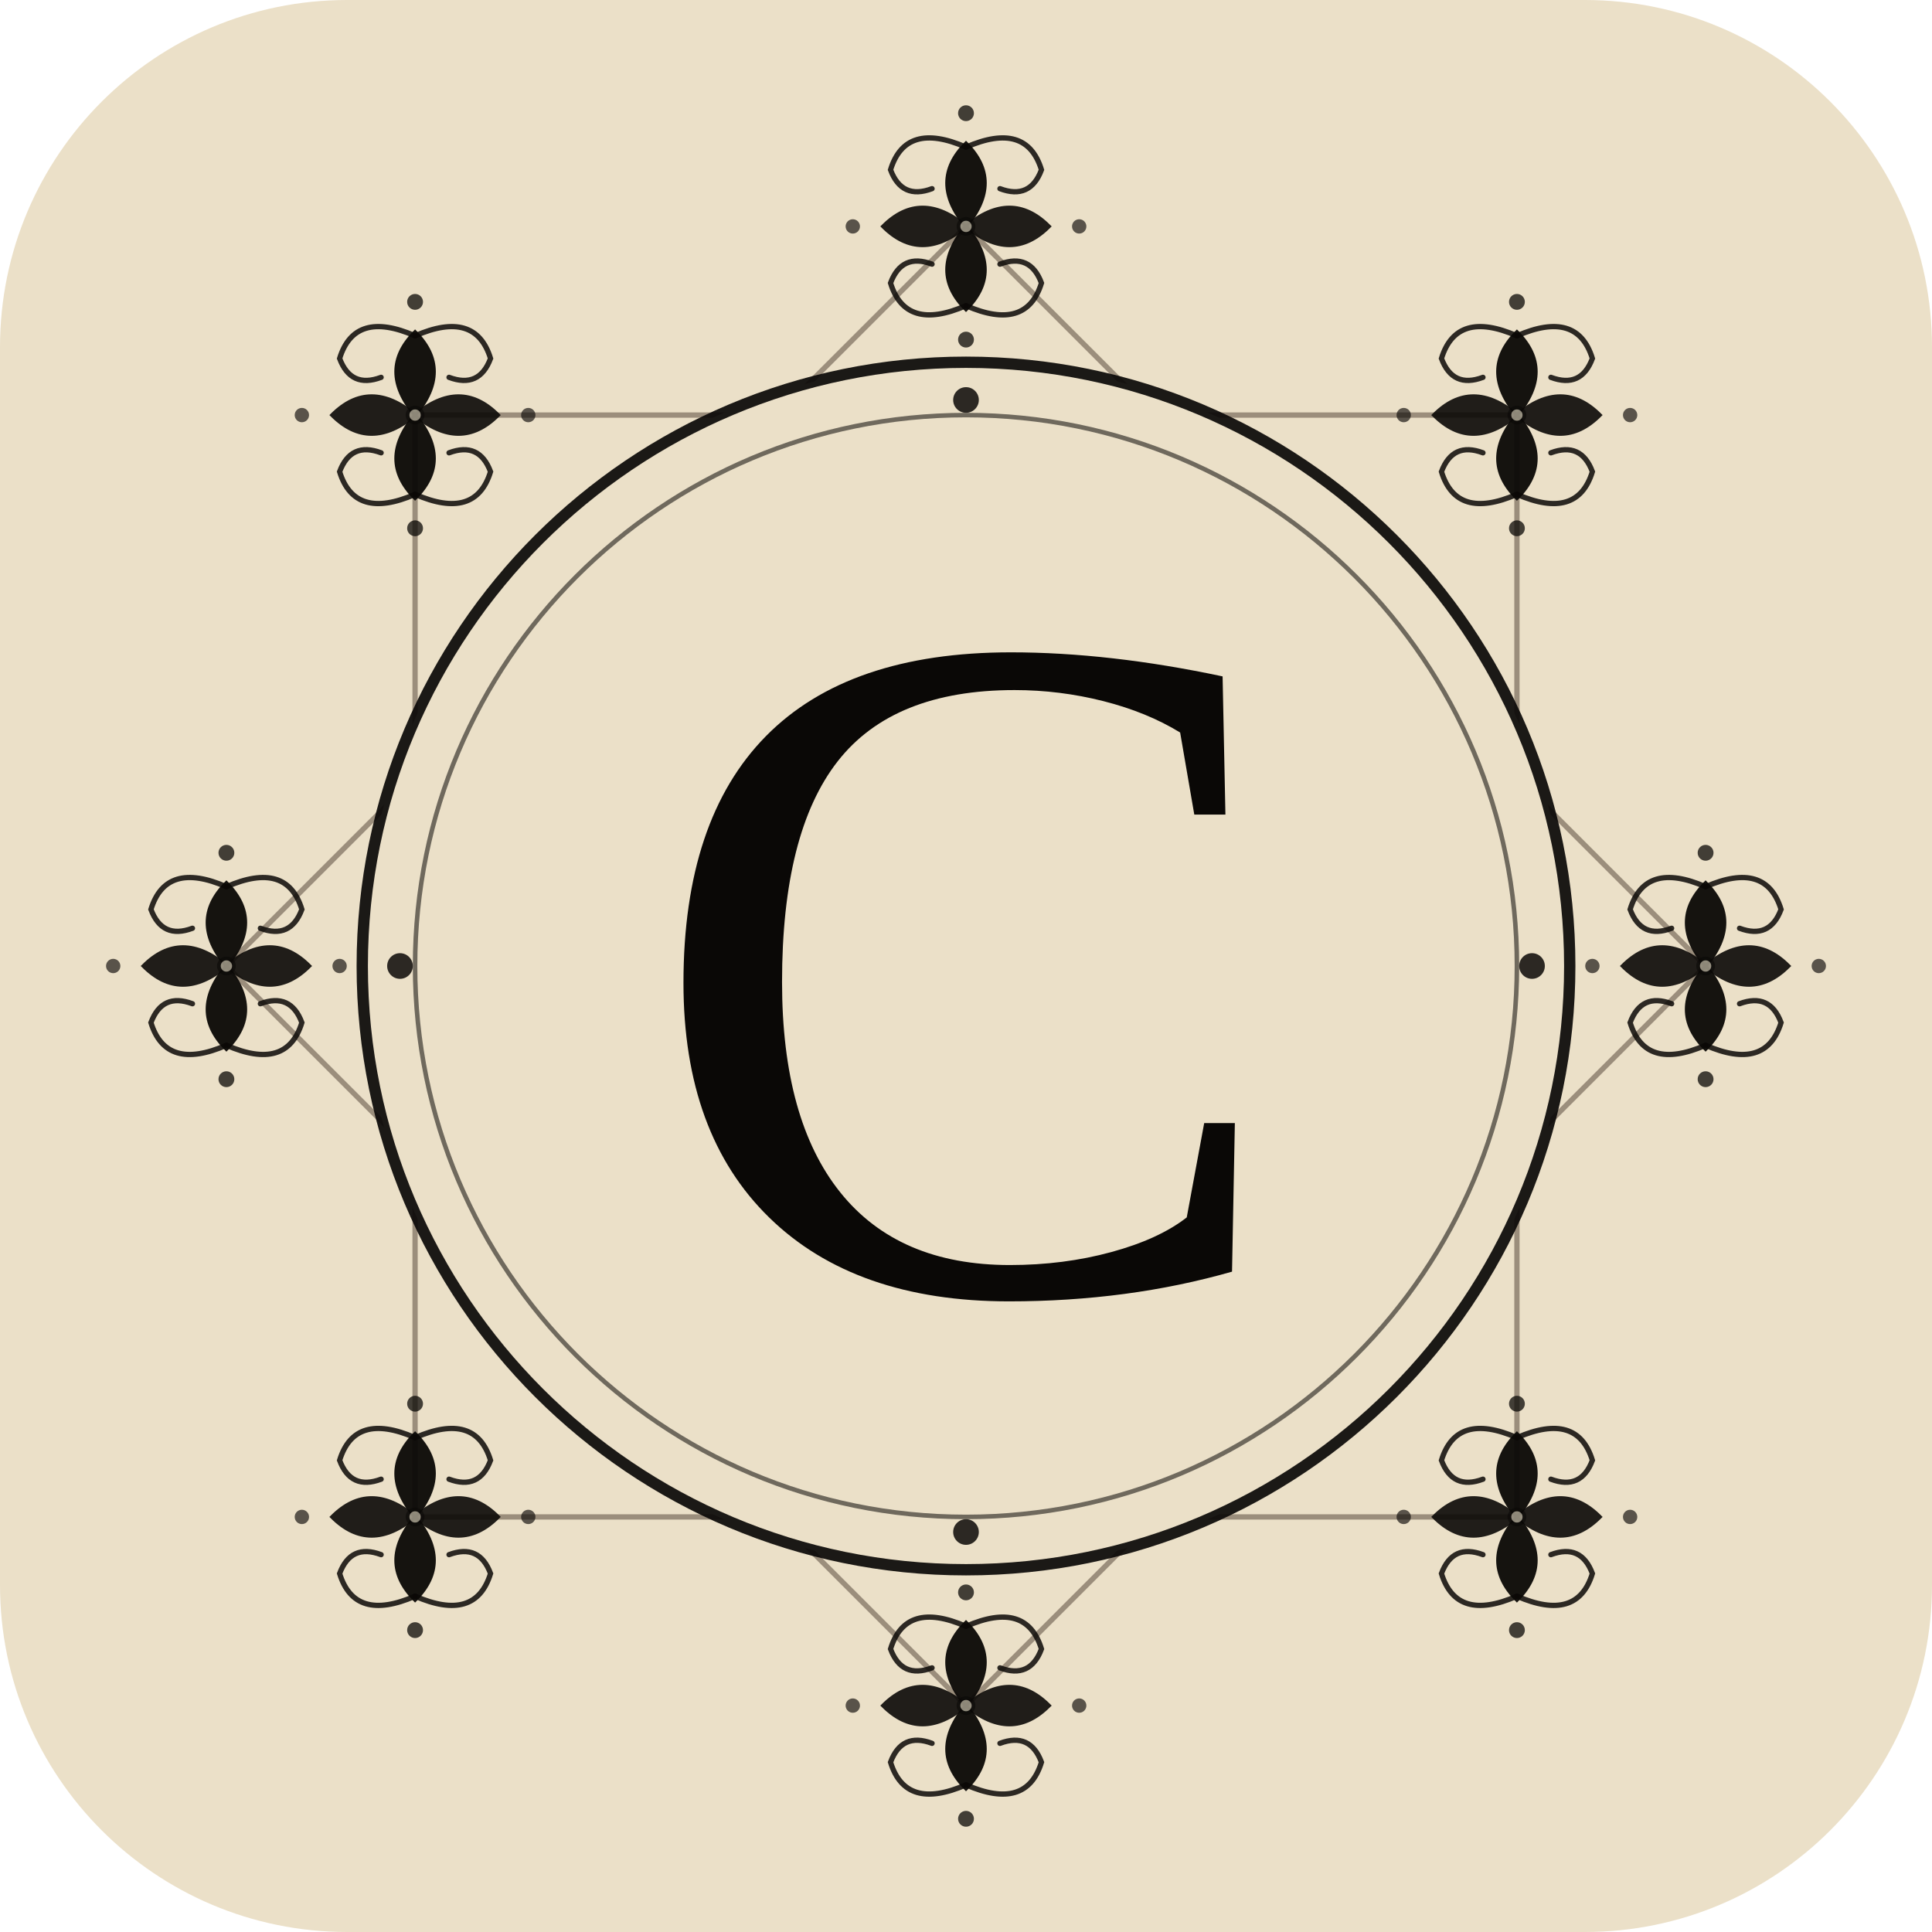
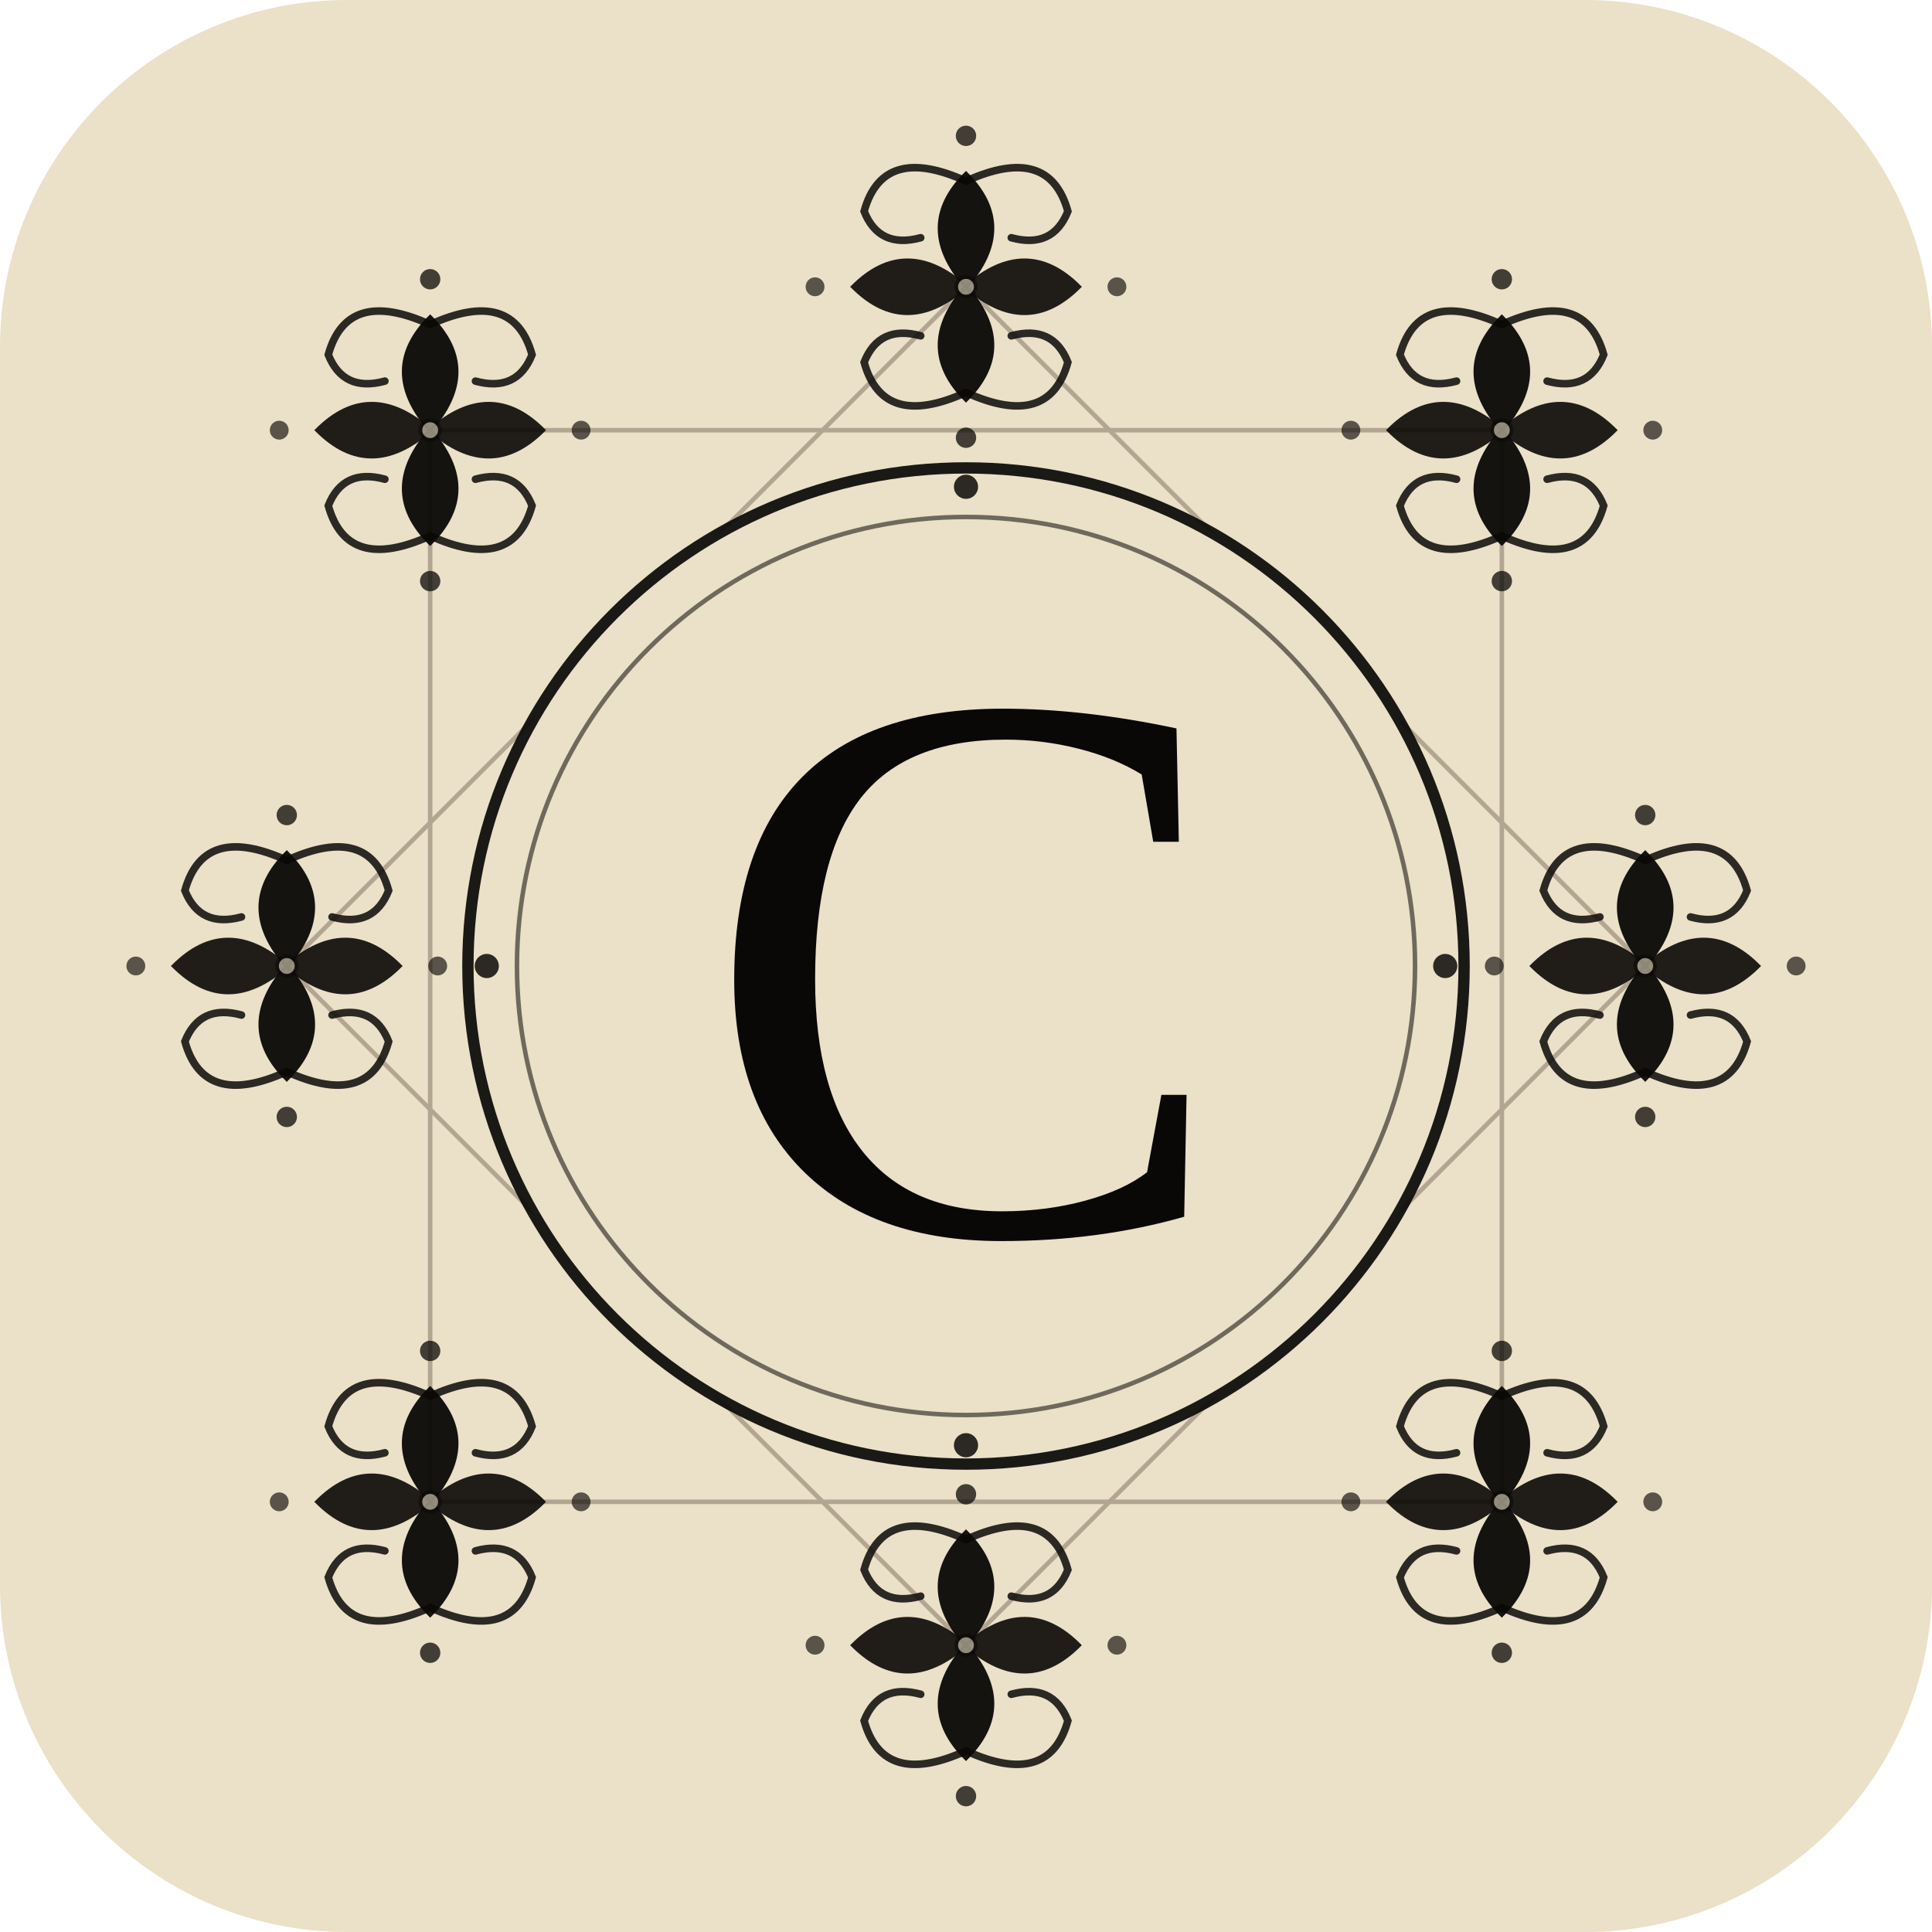
<svg xmlns="http://www.w3.org/2000/svg" viewBox="0 0 512 512" width="512" height="512">
  <defs>
    <g id="damask" fill="#0a0806" stroke="#0a0806" stroke-linecap="round">
-       <path d="M0 -22 Q 10 -12 0 0 Q -10 -12 0 -22 Z" opacity="0.95" />
-       <path d="M0 0 Q 10 12 0 22 Q -10 12 0 0 Z" opacity="0.95" />
-       <path d="M-22 0 Q -12 -10 0 0 Q -12 10 -22 0 Z" opacity="0.9" />
-       <path d="M22 0 Q 12 -10 0 0 Q 12 10 22 0 Z" opacity="0.9" />
-       <path d="M0 -21 Q 16 -28 20 -15 Q 17 -7 9 -10" stroke-width="1.4" fill="none" opacity="0.85" />
-       <path d="M0 -21 Q -16 -28 -20 -15 Q -17 -7 -9 -10" stroke-width="1.4" fill="none" opacity="0.85" />
-       <path d="M0 21 Q 16 28 20 15 Q 17 7 9 10" stroke-width="1.4" fill="none" opacity="0.85" />
-       <path d="M0 21 Q -16 28 -20 15 Q -17 7 -9 10" stroke-width="1.4" fill="none" opacity="0.85" />
-       <circle cx="0" cy="-30" r="1.6" opacity="0.75" />
-       <circle cx="0" cy="30" r="1.6" opacity="0.75" />
-       <circle cx="-30" cy="0" r="1.4" opacity="0.65" />
-       <circle cx="30" cy="0" r="1.4" opacity="0.65" />
-       <circle cx="0" cy="0" r="2" fill="#f8efd6" opacity="0.55" />
+       <path d="M0 -30 Q 14 -16 0 0 Q -14 -16 0 -30 Z" opacity="0.95" />
+       <path d="M0 0 Q 14 16 0 30 Q -14 16 0 0 Z" opacity="0.95" />
+       <path d="M-30 0 Q -16 -14 0 0 Q -16 14 -30 0 Z" opacity="0.9" />
+       <path d="M30 0 Q 16 -14 0 0 Q 16 14 30 0 Z" opacity="0.9" />
+       <path d="M0 -28 Q 22 -38 27 -20 Q 23 -10 12 -13" stroke-width="2" fill="none" opacity="0.85" />
+       <path d="M0 -28 Q -22 -38 -27 -20 Q -23 -10 -12 -13" stroke-width="2" fill="none" opacity="0.85" />
+       <path d="M0 28 Q 22 38 27 20 Q 23 10 12 13" stroke-width="2" fill="none" opacity="0.85" />
+       <path d="M0 28 Q -22 38 -27 20 Q -23 10 -12 13" stroke-width="2" fill="none" opacity="0.85" />
+       <circle cx="0" cy="-40" r="2.2" opacity="0.75" />
+       <circle cx="0" cy="40" r="2.2" opacity="0.75" />
+       <circle cx="-40" cy="0" r="2" opacity="0.65" />
+       <circle cx="40" cy="0" r="2" opacity="0.65" />
+       <circle cx="0" cy="0" r="2.6" fill="#f8efd6" opacity="0.55" />
    </g>
  </defs>
  <rect width="512" height="512" fill="#ebe0c8" rx="92" ry="92" />
-   <g stroke="#3a2a1e" stroke-width="1.4" fill="none" opacity="0.45" stroke-linecap="round">
-     <path d="M110 110 L 402 110 L 402 402 L 110 402 Z" />
-     <path d="M256 60 L 60 256 L 256 452 L 452 256 Z" />
+   <g stroke="#3a2a1e" stroke-width="1.2" fill="none" opacity="0.32" stroke-linecap="round">
+     <path d="M114 114 L 398 114 L 398 398 L 114 398 Z" />
+     <path d="M256 76 L 76 256 L 256 436 L 436 256 Z" />
  </g>
-   <use href="#damask" x="110" y="110" />
-   <use href="#damask" x="402" y="110" />
-   <use href="#damask" x="110" y="402" />
-   <use href="#damask" x="402" y="402" />
-   <use href="#damask" x="256" y="60" />
-   <use href="#damask" x="256" y="452" />
-   <use href="#damask" x="60" y="256" />
-   <use href="#damask" x="452" y="256" />
-   <circle cx="256" cy="256" r="160" fill="#ebe0c8" />
-   <circle cx="256" cy="256" r="160" fill="none" stroke="#0a0806" stroke-width="3" opacity="0.92" />
-   <circle cx="256" cy="256" r="146" fill="none" stroke="#0a0806" stroke-width="1.2" opacity="0.55" />
-   <circle cx="256" cy="106" r="3.4" fill="#0a0806" opacity="0.85" />
-   <circle cx="256" cy="406" r="3.4" fill="#0a0806" opacity="0.85" />
-   <circle cx="106" cy="256" r="3.4" fill="#0a0806" opacity="0.85" />
-   <circle cx="406" cy="256" r="3.4" fill="#0a0806" opacity="0.85" />
-   <text x="256" y="256" text-anchor="middle" dominant-baseline="central" font-family="'Bodoni Moda','Bodoni 72',Didot,'Times New Roman',Georgia,serif" font-weight="400" font-size="256" fill="#0a0806" style="letter-spacing:-0.03em;font-style:normal;">C</text>
+   <use href="#damask" x="114" y="114" />
+   <use href="#damask" x="398" y="114" />
+   <use href="#damask" x="114" y="398" />
+   <use href="#damask" x="398" y="398" />
+   <use href="#damask" x="256" y="76" />
+   <use href="#damask" x="256" y="436" />
+   <use href="#damask" x="76" y="256" />
+   <use href="#damask" x="436" y="256" />
+   <circle cx="256" cy="256" r="132" fill="#ebe0c8" />
+   <circle cx="256" cy="256" r="132" fill="none" stroke="#0a0806" stroke-width="3" opacity="0.92" />
+   <circle cx="256" cy="256" r="119" fill="none" stroke="#0a0806" stroke-width="1.2" opacity="0.55" />
+   <circle cx="256" cy="129" r="3.2" fill="#0a0806" opacity="0.85" />
+   <circle cx="256" cy="383" r="3.2" fill="#0a0806" opacity="0.85" />
+   <circle cx="129" cy="256" r="3.2" fill="#0a0806" opacity="0.85" />
+   <circle cx="383" cy="256" r="3.2" fill="#0a0806" opacity="0.85" />
+   <text x="256" y="256" text-anchor="middle" dominant-baseline="central" font-family="'Bodoni Moda','Bodoni 72',Didot,'Times New Roman',Georgia,serif" font-weight="400" font-size="210" fill="#0a0806" style="letter-spacing:-0.03em;font-style:normal;">C</text>
</svg>
